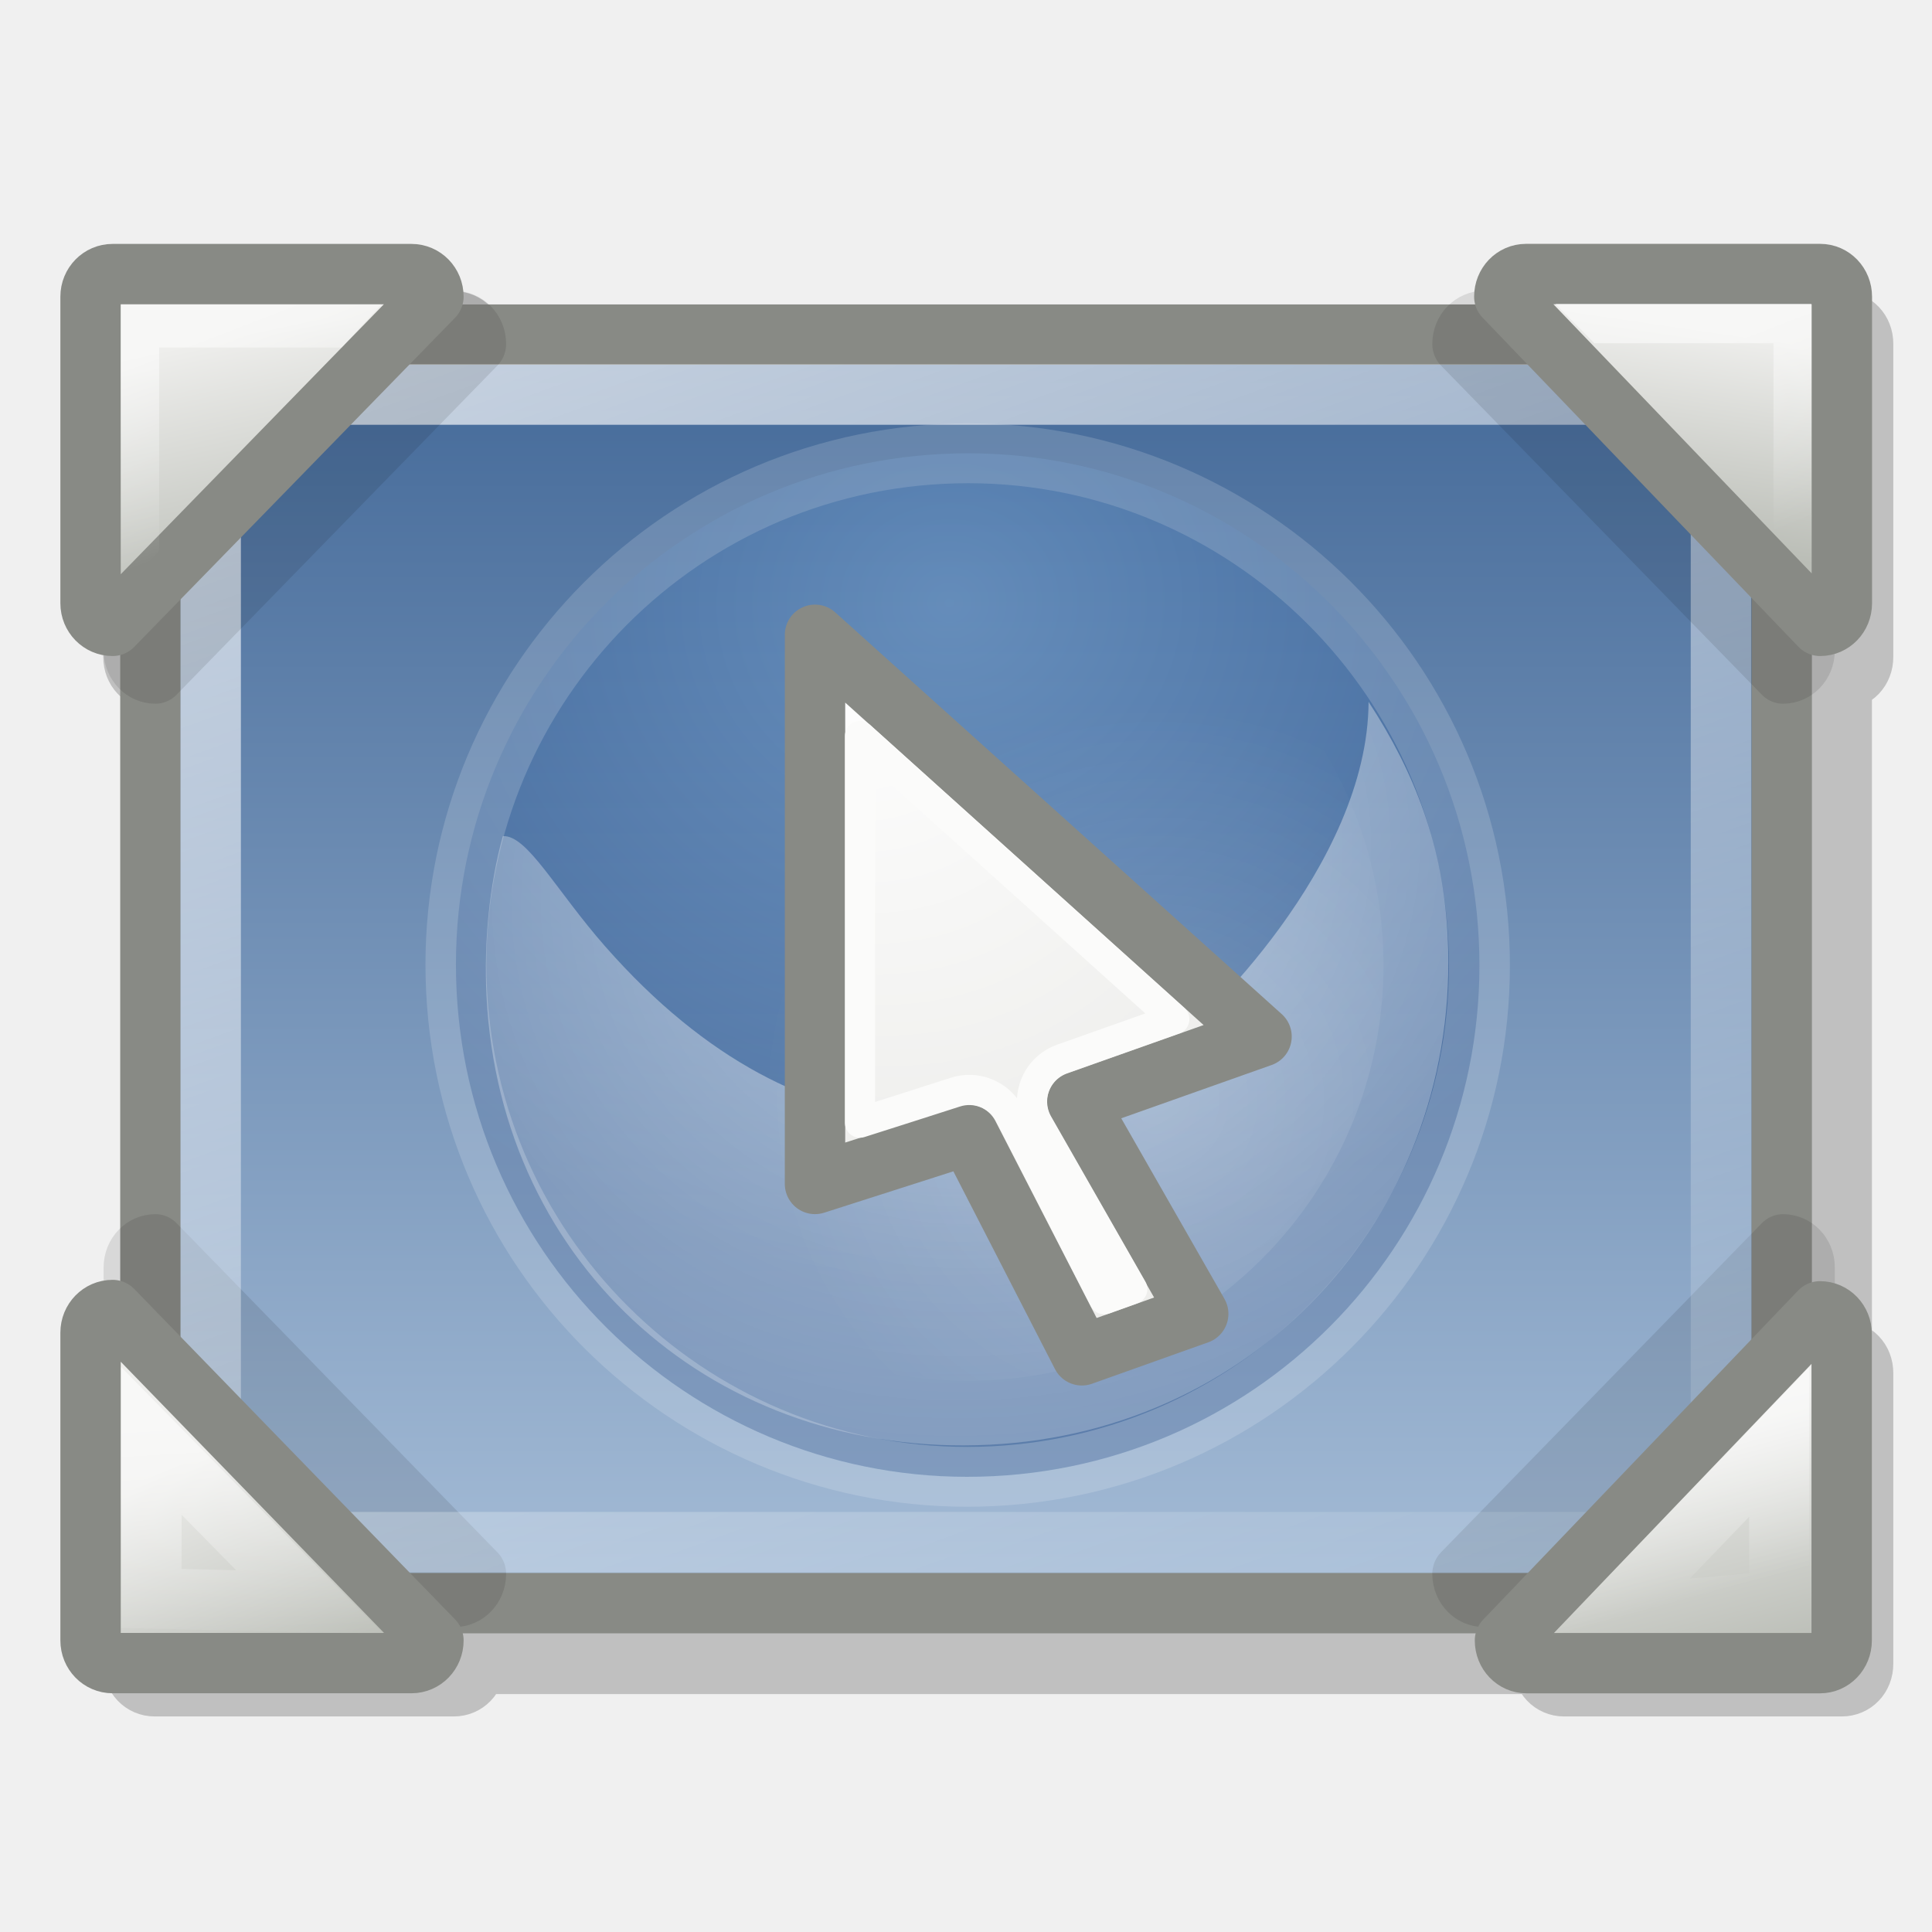
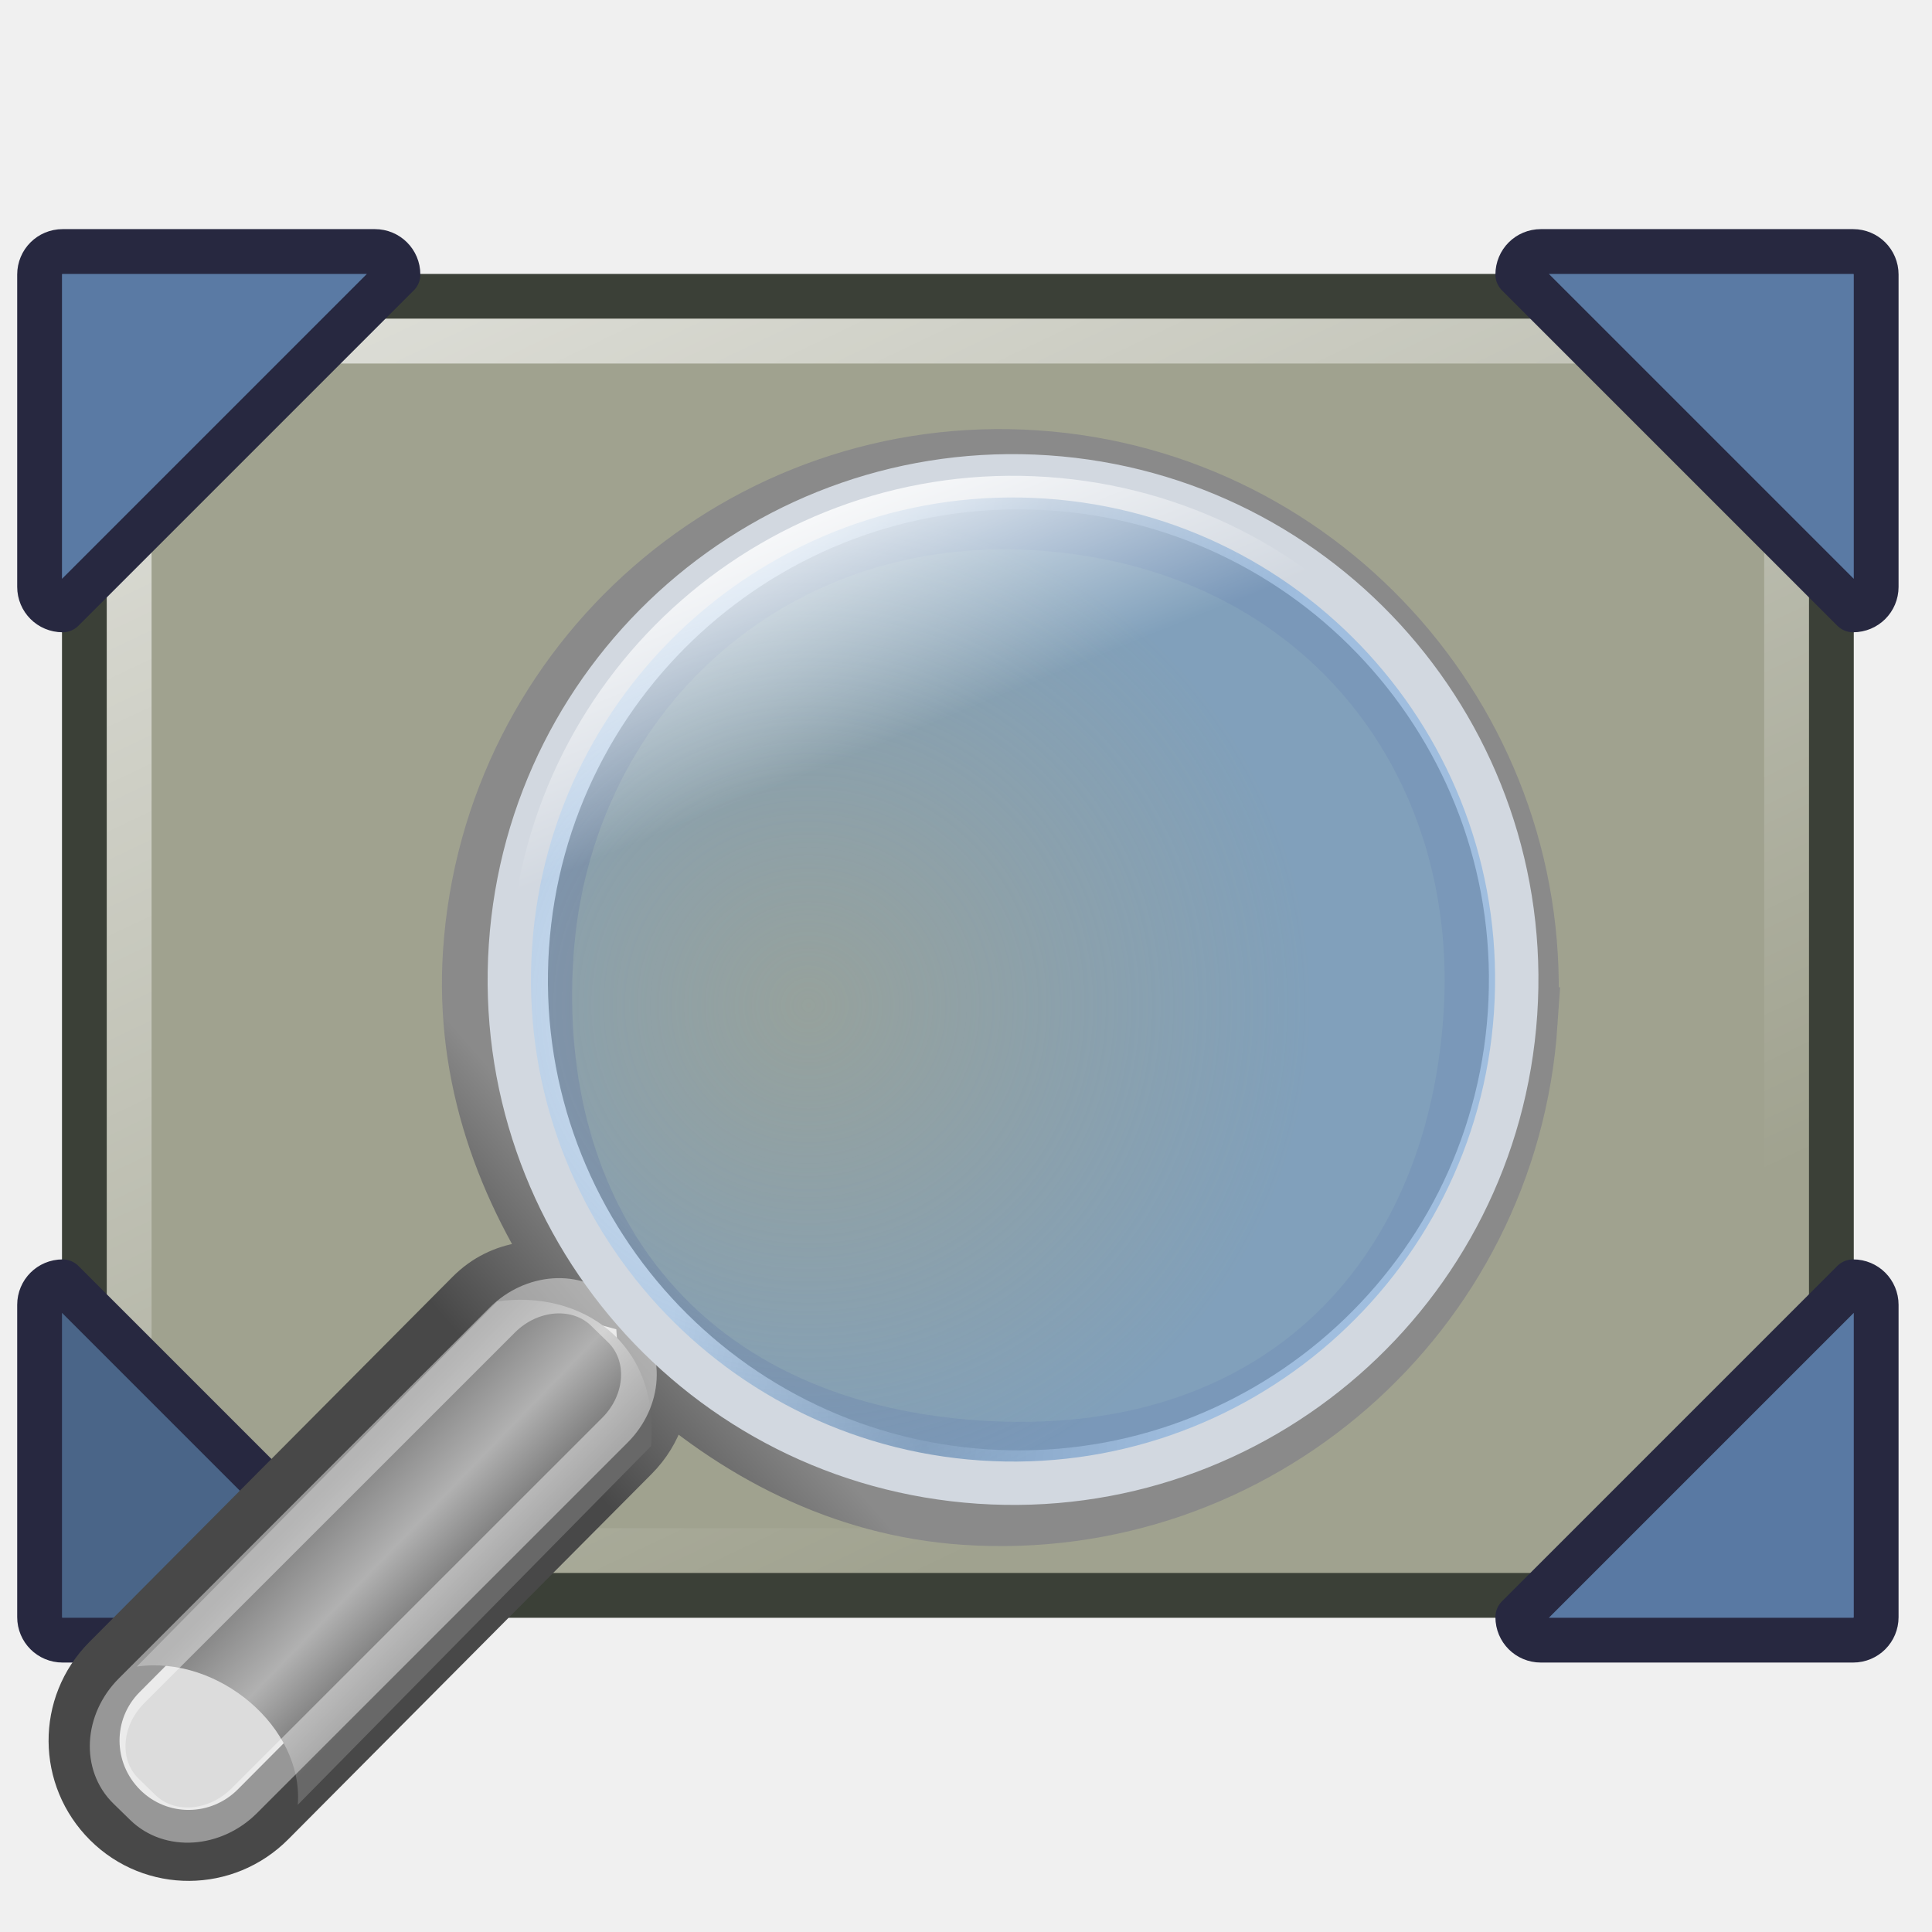
- <svg xmlns="http://www.w3.org/2000/svg" xmlns:xlink="http://www.w3.org/1999/xlink" width="32" height="32" id="svg11300" version="1.0">
+ <svg xmlns="http://www.w3.org/2000/svg" xmlns:xlink="http://www.w3.org/1999/xlink" width="48" height="48" id="svg11300" version="1.0">
  <defs id="defs3">
-     <linearGradient id="linearGradient4175">
-       <stop style="stop-color:#ffffff;stop-opacity:1;" offset="0" id="stop4177" />
-       <stop style="stop-color:#eeeeec;stop-opacity:1;" offset="1" id="stop4179" />
+     <linearGradient id="linearGradient3807">
+       <stop style="stop-color:#ffffff;stop-opacity:1;" offset="0" id="stop3809" />
+       <stop style="stop-color:#ffffff;stop-opacity:0;" offset="1" id="stop3811" />
    </linearGradient>
-     <linearGradient id="linearGradient4376">
-       <stop style="stop-color:#babdb6;stop-opacity:1" offset="0" id="stop4378" />
-       <stop style="stop-color:#eeeeec;stop-opacity:1" offset="1" id="stop4380" />
+     <linearGradient id="linearGradient2846">
+       <stop id="stop2848" offset="0" style="stop-color:#8a8a8a;stop-opacity:1;" />
+       <stop id="stop2850" offset="1" style="stop-color:#484848;stop-opacity:1;" />
    </linearGradient>
+     <linearGradient id="linearGradient4440">
+       <stop style="stop-color:#7d7d7d;stop-opacity:1;" offset="0" id="stop4442" />
+       <stop id="stop4448" offset="0.5" style="stop-color:#b1b1b1;stop-opacity:1;" />
+       <stop style="stop-color:#686868;stop-opacity:1;" offset="1" id="stop4444" />
+     </linearGradient>
+     <linearGradient id="linearGradient2366">
+       <stop id="stop2368" offset="0" style="stop-color:#ffffff;stop-opacity:1;" />
+       <stop style="stop-color:#ffffff;stop-opacity:0.219;" offset="0.5" id="stop2374" />
+       <stop id="stop2370" offset="1" style="stop-color:#ffffff;stop-opacity:1;" />
+     </linearGradient>
+     <linearGradient id="linearGradient4454">
+       <stop style="stop-color:#729fcf;stop-opacity:0.208;" offset="0" id="stop4456" />
+       <stop style="stop-color:#729fcf;stop-opacity:0.676;" offset="1" id="stop4458" />
+     </linearGradient>
+     <linearGradient xlink:href="#linearGradient3678" id="linearGradient3684" x1="4.625" y1="-7.625" x2="25.622" y2="36.572" gradientUnits="userSpaceOnUse" gradientTransform="translate(1,0)" />
    <linearGradient id="linearGradient3678">
-       <stop id="stop3680" offset="0" style="stop-color:white;stop-opacity:1;" />
-       <stop id="stop3682" offset="1" style="stop-color:white;stop-opacity:0;" />
+       <stop style="stop-color: white; stop-opacity: 1;" offset="0" id="stop3680" />
+       <stop style="stop-color: white; stop-opacity: 0;" offset="1" id="stop3682" />
    </linearGradient>
-     <linearGradient id="linearGradient5502">
-       <stop id="stop5504" offset="0" style="stop-color:white;stop-opacity:1;" />
-       <stop id="stop5506" offset="1" style="stop-color:white;stop-opacity:0;" />
-     </linearGradient>
-     <linearGradient id="linearGradient5526">
-       <stop id="stop5528" offset="0" style="stop-color:white;stop-opacity:1;" />
-       <stop id="stop5530" offset="1" style="stop-color:white;stop-opacity:0;" />
-     </linearGradient>
-     <linearGradient id="linearGradient5534">
-       <stop id="stop5536" offset="0" style="stop-color:white;stop-opacity:1;" />
-       <stop id="stop5538" offset="1" style="stop-color:white;stop-opacity:0;" />
-     </linearGradient>
-     <linearGradient id="linearGradient2853">
-       <stop id="stop2855" offset="0" style="stop-color:#416797;stop-opacity:1;" />
-       <stop id="stop2857" offset="1" style="stop-color:#a7bed8;stop-opacity:1;" />
-     </linearGradient>
-     <linearGradient id="linearGradient4919">
-       <stop id="stop4921" offset="0" style="stop-color:#729fcf;stop-opacity:1" />
-       <stop id="stop4923" offset="1" style="stop-color:#204a87;stop-opacity:1" />
-     </linearGradient>
-     <linearGradient id="linearGradient4952">
-       <stop id="stop4954" offset="0" style="stop-color:#ffffff;stop-opacity:1;" />
-       <stop id="stop4956" offset="1" style="stop-color:#ffffff;stop-opacity:0;" />
-     </linearGradient>
-     <linearGradient id="linearGradient11102">
-       <stop id="stop11104" offset="0" style="stop-color:#ffffff;stop-opacity:1;" />
-       <stop id="stop11106" offset="1" style="stop-color:#ffffff;stop-opacity:0;" />
-     </linearGradient>
-     <radialGradient xlink:href="#linearGradient4175" id="radialGradient5745" gradientUnits="userSpaceOnUse" gradientTransform="matrix(-0.90051,0.598821,-0.6848243,-1.029842,102.7722,21.4957)" cx="24.538" cy="17.65" fx="24.538" fy="17.65" r="9.468" />
-     <radialGradient xlink:href="#linearGradient4919" id="radialGradient10112" gradientUnits="userSpaceOnUse" gradientTransform="matrix(1.459545,0,0,1.345339,-7.403138,-10.82184)" cx="17.062" cy="28.851" fx="17.062" fy="28.851" r="13.5" />
-     <radialGradient xlink:href="#linearGradient11102" id="radialGradient10116" gradientUnits="userSpaceOnUse" gradientTransform="matrix(0.946826,0,0,0.946826,0.469351,0.499261)" cx="8.04" cy="9.528" fx="8.04" fy="9.528" r="9.812" />
-     <radialGradient xlink:href="#linearGradient4952" id="radialGradient10707" gradientUnits="userSpaceOnUse" gradientTransform="matrix(-1.749768,0.5639063,-0.500294,-1.551432,67.19608,49.24222)" cx="16.83" cy="24.744" fx="16.83" fy="24.744" r="16.925" />
-     <linearGradient gradientTransform="matrix(-1,0,0,-1,30.97724,35.32556)" gradientUnits="userSpaceOnUse" xlink:href="#linearGradient8817" id="linearGradient8829" y2="21.075" x2="11.605" y1="22.464" x1="9.98" />
-     <linearGradient gradientTransform="matrix(-0.4555954,-0.4638704,-0.5265436,0.4926609,41.49806,14.03217)" gradientUnits="userSpaceOnUse" xlink:href="#linearGradient4138" id="linearGradient8827" y2="22.11" x2="23.012" y1="19.151" x1="22.864" />
-     <linearGradient gradientTransform="translate(0,-2.999821)" gradientUnits="userSpaceOnUse" xlink:href="#linearGradient8817" id="linearGradient8823" y2="21.075" x2="11.605" y1="22.464" x1="9.98" />
-     <linearGradient gradientTransform="translate(0,-31.96875)" gradientUnits="userSpaceOnUse" xlink:href="#linearGradient8751" id="linearGradient8807" y2="9.969" x2="27" y1="21.875" x1="13.094" />
-     <linearGradient gradientUnits="userSpaceOnUse" xlink:href="#linearGradient8751" id="linearGradient8801" y2="9.969" x2="27" y1="21.875" x1="13.094" />
-     <linearGradient gradientTransform="matrix(0.3822873,0,0,0.3451601,10.34084,7.497909)" gradientUnits="userSpaceOnUse" xlink:href="#linearGradient3690" id="linearGradient8793" y2="13.409" x2="9.5" y1="16.264" x1="9.5" />
-     <linearGradient gradientTransform="matrix(0.3953771,0,0,0.4553764,10.12539,6.622712)" gradientUnits="userSpaceOnUse" xlink:href="#linearGradient3674" id="linearGradient8791" y2="12.403" x2="23.069" y1="6.799" x1="23.069" />
-     <linearGradient gradientTransform="matrix(0.3944301,0,0,0.355782,10.16469,7.357601)" gradientUnits="userSpaceOnUse" xlink:href="#linearGradient2781" id="linearGradient8789" y2="19.539" x2="24.926" y1="40" x1="24.926" />
-     <radialGradient gradientTransform="matrix(-1.957639,-9.2540676e-8,-1.2888861e-7,1.456579,110.0178,62.73803)" gradientUnits="userSpaceOnUse" xlink:href="#linearGradient51765" id="radialGradient8787" fy="-12.203" fx="51.438" r="2.172" cy="-12.203" cx="51.438" />
-     <radialGradient gradientTransform="matrix(1.957639,-8.146468e-7,6.6614241e-7,1.456579,-59.01756,62.73807)" gradientUnits="userSpaceOnUse" xlink:href="#linearGradient51765" id="radialGradient8785" fy="-12.203" fx="51.438" r="2.172" cy="-12.203" cx="51.438" />
-     <linearGradient gradientTransform="matrix(0.9788196,0,0,0.7154223,-8.500802,52.11272)" gradientUnits="userSpaceOnUse" xlink:href="#linearGradient47870" id="linearGradient8783" y2="-5.563" x2="32.085" y1="-14.402" x1="32.085" />
-     <linearGradient gradientTransform="matrix(0.3944301,0,0,0.355782,10.16469,7.357601)" gradientUnits="userSpaceOnUse" xlink:href="#linearGradient2781" id="linearGradient7968" y2="19.539" x2="24.926" y1="40" x1="24.926" />
-     <linearGradient gradientTransform="matrix(0.3953771,0,0,0.4553764,10.12539,6.622712)" gradientUnits="userSpaceOnUse" xlink:href="#linearGradient3674" id="linearGradient7965" y2="12.403" x2="23.069" y1="6.799" x1="23.069" />
-     <linearGradient gradientTransform="matrix(0.3822873,0,0,0.3451601,10.34084,7.497909)" gradientUnits="userSpaceOnUse" xlink:href="#linearGradient3690" id="linearGradient7962" y2="13.409" x2="9.5" y1="16.264" x1="9.5" />
-     <linearGradient gradientTransform="matrix(0.6928211,0,0,0.7245164,38.05494,-0.6127552)" gradientUnits="userSpaceOnUse" xlink:href="#linearGradient2853" id="linearGradient8075" y2="37.931" x2="-31.832" y1="7.931" x1="-31.832" />
-     <linearGradient gradientTransform="matrix(0.6760611,0,0,0.7039813,0.4478639,-0.9022413)" gradientUnits="userSpaceOnUse" xlink:href="#linearGradient3678" id="linearGradient8069" y2="47.75" x2="23.875" y1="-7.625" x1="4.625" />
-     <linearGradient gradientTransform="matrix(0.7099133,0,0,0.7310473,-0.9846965,-1.376068)" gradientUnits="userSpaceOnUse" xlink:href="#linearGradient4376" id="linearGradient8066" y2="34.188" x2="7.5" y1="39.313" x1="9.563" />
-     <linearGradient gradientTransform="matrix(0.7099133,0,0,0.7282899,-0.2435332,-1.282482)" gradientUnits="userSpaceOnUse" xlink:href="#linearGradient5526" id="linearGradient8063" y2="39.375" x2="4.188" y1="33.875" x1="3.875" />
-     <linearGradient gradientTransform="matrix(0.7099133,0,0,0.7282899,-0.9846965,-1.696855)" gradientUnits="userSpaceOnUse" xlink:href="#linearGradient4376" id="linearGradient8057" y2="10" x2="6.312" y1="15.75" x1="7.5" />
-     <linearGradient gradientTransform="matrix(0.6988542,0,0,0.7282899,-0.5920886,-1.697099)" gradientUnits="userSpaceOnUse" xlink:href="#linearGradient4376" id="linearGradient8054" y2="9.875" x2="42.062" y1="14.75" x1="41.375" />
-     <linearGradient gradientTransform="matrix(-0.6251815,0,0,-0.6541332,31.87555,30.49593)" gradientUnits="userSpaceOnUse" xlink:href="#linearGradient5502" id="linearGradient8051" y2="33.251" x2="3.86" y1="37.843" x1="5.549" />
-     <linearGradient gradientTransform="matrix(0.6970464,0,0,0.7282899,-0.5150575,-1.266857)" gradientUnits="userSpaceOnUse" xlink:href="#linearGradient4376" id="linearGradient8048" y2="33.5" x2="42.375" y1="39.188" x1="43.75" />
-     <linearGradient gradientTransform="matrix(0,-0.7282899,0.6968062,0,3.00313,28.94631)" gradientUnits="userSpaceOnUse" xlink:href="#linearGradient5534" id="linearGradient8045" y2="37.875" x2="3.938" y1="37" x1="7.313" />
-     <linearGradient gradientTransform="matrix(0.6363876,0,0,-0.7095286,9.0837146e-2,32.6718)" gradientUnits="userSpaceOnUse" xlink:href="#linearGradient5502" id="linearGradient8042" y2="33.517" x2="5.318" y1="37.711" x1="3.87" />
-     <linearGradient gradientTransform="matrix(0.4555954,0.4638704,0.5265436,-0.4926609,-10.52082,18.29356)" gradientUnits="userSpaceOnUse" xlink:href="#linearGradient4138" id="linearGradient8013" y2="22.11" x2="23.012" y1="19.151" x1="22.864" />
-     <radialGradient gradientTransform="matrix(-1.957639,-9.2540676e-8,-1.2888861e-7,1.456579,110.0178,62.73803)" gradientUnits="userSpaceOnUse" xlink:href="#linearGradient51765" id="radialGradient8208" fy="-12.203" fx="51.438" r="2.172" cy="-12.203" cx="51.438" />
-     <radialGradient gradientTransform="matrix(1.957639,-8.146468e-7,6.6614241e-7,1.456579,-59.01756,62.73807)" gradientUnits="userSpaceOnUse" xlink:href="#linearGradient51765" id="radialGradient8206" fy="-12.203" fx="51.438" r="2.172" cy="-12.203" cx="51.438" />
-     <linearGradient gradientTransform="matrix(0.9788196,0,0,0.7154223,-8.500802,52.11272)" gradientUnits="userSpaceOnUse" xlink:href="#linearGradient47870" id="linearGradient8204" y2="-5.563" x2="32.085" y1="-14.402" x1="32.085" />
-     <linearGradient id="linearGradient47870">
-       <stop offset="0" style="stop-color:#000000;stop-opacity:0" id="stop47872" />
-       <stop offset="0.5" style="stop-color:#000000;stop-opacity:1" id="stop47878" />
-       <stop offset="1" style="stop-color:#000000;stop-opacity:0" id="stop47874" />
-     </linearGradient>
-     <linearGradient id="linearGradient51765">
-       <stop offset="0" style="stop-color:#000000;stop-opacity:1" id="stop51767" />
-       <stop offset="1" style="stop-color:#000000;stop-opacity:0" id="stop51769" />
-     </linearGradient>
-     <linearGradient id="linearGradient2781">
-       <stop offset="0" style="stop-color:#d3d7cf;stop-opacity:1" id="stop2783" />
-       <stop offset="1" style="stop-color:#eeeeec;stop-opacity:1" id="stop2785" />
-     </linearGradient>
-     <linearGradient id="linearGradient3674">
-       <stop offset="0" style="stop-color:#3465a4;stop-opacity:1" id="stop3676" />
-       <stop offset="1" style="stop-color:#729fcf;stop-opacity:1" id="stop3678" />
-     </linearGradient>
-     <linearGradient id="linearGradient3690">
-       <stop offset="0" style="stop-color:#ffffff;stop-opacity:1" id="stop3692" />
-       <stop offset="1" style="stop-color:#ffffff;stop-opacity:0.469" id="stop3694" />
-     </linearGradient>
-     <linearGradient id="linearGradient4138">
-       <stop offset="0" style="stop-color:#3465a4;stop-opacity:1" id="stop4140" />
-       <stop offset="1" style="stop-color:#3465a4;stop-opacity:0" id="stop4142" />
-     </linearGradient>
-     <linearGradient id="linearGradient8751">
-       <stop offset="0" style="stop-color:#ffffff;stop-opacity:1" id="stop8753" />
-       <stop offset="1" style="stop-color:#ffffff;stop-opacity:0" id="stop8755" />
-     </linearGradient>
-     <linearGradient id="linearGradient8817">
-       <stop offset="0" style="stop-color:#204a87;stop-opacity:1" id="stop8819" />
-       <stop offset="1" style="stop-color:#204a87;stop-opacity:0" id="stop8821" />
-     </linearGradient>
-     <linearGradient xlink:href="#linearGradient4138" id="linearGradient8184" gradientUnits="userSpaceOnUse" gradientTransform="matrix(-0.4555954,-0.4638704,-0.5265436,0.4926609,41.49806,14.07817)" x1="22.864" y1="19.151" x2="23.012" y2="22.11" />
-     <linearGradient xlink:href="#linearGradient8817" id="linearGradient8186" gradientUnits="userSpaceOnUse" gradientTransform="matrix(-1,0,0,-1,30.97724,35.37156)" x1="9.98" y1="22.464" x2="11.605" y2="21.075" />
-     <linearGradient xlink:href="#linearGradient4138" id="linearGradient8189" gradientUnits="userSpaceOnUse" gradientTransform="matrix(0.4555954,0.4638704,0.5265436,-0.4926609,-10.52082,18.33956)" x1="22.864" y1="19.151" x2="23.012" y2="22.11" />
-     <linearGradient xlink:href="#linearGradient8817" id="linearGradient8191" gradientUnits="userSpaceOnUse" gradientTransform="translate(0,-2.953821)" x1="9.98" y1="22.464" x2="11.605" y2="21.075" />
-     <linearGradient xlink:href="#linearGradient5502" id="linearGradient8214" gradientUnits="userSpaceOnUse" gradientTransform="matrix(0.6363876,0,0,-0.7095286,9.0837146e-2,32.7178)" x1="3.87" y1="37.711" x2="5.318" y2="33.517" />
-     <linearGradient xlink:href="#linearGradient5534" id="linearGradient8217" gradientUnits="userSpaceOnUse" gradientTransform="matrix(0,-0.7282899,0.6968062,0,3.00313,28.99231)" x1="7.313" y1="37" x2="3.938" y2="37.875" />
-     <linearGradient xlink:href="#linearGradient4376" id="linearGradient8220" gradientUnits="userSpaceOnUse" gradientTransform="matrix(0.6970464,0,0,0.7282899,-0.5150575,-1.220856)" x1="43.75" y1="39.188" x2="42.375" y2="33.5" />
-     <linearGradient xlink:href="#linearGradient5502" id="linearGradient8223" gradientUnits="userSpaceOnUse" gradientTransform="matrix(-0.6251815,0,0,-0.6541332,31.87555,30.54193)" x1="5.549" y1="37.843" x2="3.86" y2="33.251" />
-     <linearGradient xlink:href="#linearGradient4376" id="linearGradient8226" gradientUnits="userSpaceOnUse" gradientTransform="matrix(0.6988542,0,0,0.7282899,-0.5920886,-1.651099)" x1="41.375" y1="14.75" x2="42.062" y2="9.875" />
-     <linearGradient xlink:href="#linearGradient4376" id="linearGradient8229" gradientUnits="userSpaceOnUse" gradientTransform="matrix(0.7099133,0,0,0.7282899,-0.9846965,-1.650855)" x1="7.5" y1="15.75" x2="6.312" y2="10" />
-     <linearGradient xlink:href="#linearGradient5526" id="linearGradient8235" gradientUnits="userSpaceOnUse" gradientTransform="matrix(0.7099133,0,0,0.7282899,-0.2435332,-1.236481)" x1="3.875" y1="33.875" x2="4.188" y2="39.375" />
-     <linearGradient xlink:href="#linearGradient4376" id="linearGradient8238" gradientUnits="userSpaceOnUse" gradientTransform="matrix(0.7099133,0,0,0.7310473,-0.9846965,-1.330068)" x1="9.563" y1="39.313" x2="7.5" y2="34.188" />
-     <linearGradient xlink:href="#linearGradient3678" id="linearGradient8241" gradientUnits="userSpaceOnUse" gradientTransform="matrix(0.6760611,0,0,0.7039813,0.4478639,-0.8562411)" x1="4.625" y1="-7.625" x2="23.875" y2="47.75" />
-     <linearGradient xlink:href="#linearGradient2853" id="linearGradient8247" gradientUnits="userSpaceOnUse" gradientTransform="matrix(0.6928211,0,0,0.7245164,38.05494,-0.566755)" x1="-31.832" y1="7.931" x2="-31.832" y2="37.931" />
-     <radialGradient xlink:href="#linearGradient4952" id="radialGradient8252" gradientUnits="userSpaceOnUse" gradientTransform="matrix(-1.165088,0.3754788,-0.3331223,-1.033026,44.40591,33.65053)" cx="16.83" cy="24.744" fx="16.83" fy="24.744" r="16.925" />
+     <linearGradient xlink:href="#linearGradient4440" id="linearGradient4479" gradientUnits="userSpaceOnUse" gradientTransform="matrix(-0.07905289,1.173479,-1.135406,-0.07648801,49.27124,-12.56003)" x1="30.656" y1="34" x2="33.219" y2="31.062" />
+     <radialGradient xlink:href="#linearGradient4454" id="radialGradient4481" gradientUnits="userSpaceOnUse" cx="18.241" cy="21.818" fx="18.241" fy="21.818" r="8.309" />
+     <linearGradient xlink:href="#linearGradient2366" id="linearGradient4483" gradientUnits="userSpaceOnUse" x1="18.293" y1="13.602" x2="17.501" y2="25.743" />
+     <linearGradient xlink:href="#linearGradient2846" id="linearGradient4485" gradientUnits="userSpaceOnUse" gradientTransform="matrix(-0.0592337,0.8792786,-0.8792786,-0.0592337,41.68344,-6.782192)" x1="27.366" y1="26.58" x2="31.336" y2="30.558" />
+     <linearGradient xlink:href="#linearGradient3807" id="linearGradient3813" x1="10.406" y1="24.772" x2="14.727" y2="22.679" gradientUnits="userSpaceOnUse" />
  </defs>
-   <g id="layer1">
-     <g id="layer6" transform="translate(-42.70823,29.56337)" />
-     <g style="display:inline" id="g6461" transform="translate(-42.70823,29.56337)" />
-     <g id="g2637" style="display:inline" transform="translate(-54.97336,77.06336)" />
-     <path d="M 2.564,5.323 C 2.362,5.323 2.21,5.483 2.21,5.694 L 2.21,10.882 C 2.21,11.093 2.362,11.253 2.564,11.253 L 2.917,10.882 L 2.917,22.741 L 2.564,22.371 C 2.362,22.371 2.21,22.531 2.21,22.741 L 2.21,27.559 C 2.21,27.77 2.362,27.93 2.564,27.93 L 7.515,27.93 C 7.717,27.93 7.869,27.77 7.869,27.559 L 7.515,27.559 L 25.907,27.559 L 25.554,27.559 C 25.554,27.77 25.706,27.93 25.907,27.93 L 30.505,27.93 C 30.707,27.93 30.859,27.77 30.859,27.559 L 30.859,22.741 C 30.859,22.531 30.707,22.371 30.505,22.371 L 30.505,22.741 L 30.505,10.882 L 30.505,11.253 C 30.707,11.253 30.859,11.093 30.859,10.882 L 30.859,5.694 C 30.859,5.483 30.707,5.323 30.505,5.323 L 25.907,5.323 C 25.706,5.323 25.554,5.483 25.554,5.694 L 25.907,6.064 L 7.515,6.064 L 7.869,5.694 C 7.869,5.483 7.717,5.323 7.515,5.323 L 2.564,5.323 z" id="rect5556" style="opacity:0.2;fill:#000000;fill-opacity:1;fill-rule:nonzero;stroke:#000000;stroke-width:1;stroke-linecap:round;stroke-linejoin:round;marker:none;marker-start:none;marker-mid:none;marker-end:none;stroke-miterlimit:4;stroke-dasharray:none;stroke-dashoffset:1.2;stroke-opacity:1;visibility:visible;display:inline;overflow:visible" />
-     <rect width="27.02" height="21.011" x="2.491" y="5.542" id="rect1879" style="fill:url(#linearGradient8247);fill-opacity:1;fill-rule:nonzero;stroke:#888a85;stroke-width:1;stroke-linecap:round;stroke-linejoin:round;marker:none;marker-start:none;marker-mid:none;marker-end:none;stroke-miterlimit:4;stroke-dasharray:none;stroke-dashoffset:1.2;stroke-opacity:1;visibility:visible;display:inline;overflow:visible" />
-     <g transform="matrix(-0.7099133,0,0,-0.7282897,32.38123,33.36205)" id="g5550" style="opacity:0.1;display:inline">
-       <path d="M 11.5,10.014 L 4.014,17.5 C 3.729,17.5 3.5,17.271 3.5,16.986 L 3.5,10.014 C 3.5,9.729 3.729,9.5 4.014,9.5 L 10.986,9.5 C 11.271,9.5 11.5,9.729 11.5,10.014 z" id="path5552" style="fill:#000000;fill-opacity:1;fill-rule:nonzero;stroke:#000000;stroke-width:1.391;stroke-linecap:round;stroke-linejoin:round;marker:none;marker-start:none;marker-mid:none;marker-end:none;stroke-miterlimit:4;stroke-dashoffset:1.2;stroke-opacity:1;visibility:visible;display:inline;overflow:visible" />
-       <path d="M 41.986,17.5 L 34.5,10.014 C 34.5,9.729 34.729,9.5 35.014,9.5 L 41.986,9.5 C 42.271,9.5 42.5,9.729 42.5,10.014 L 42.5,16.986 C 42.5,17.271 42.271,17.5 41.986,17.5 z" id="path5554" style="fill:#000000;fill-opacity:1;fill-rule:nonzero;stroke:#000000;stroke-width:1.391;stroke-linecap:round;stroke-linejoin:round;marker:none;marker-start:none;marker-mid:none;marker-end:none;stroke-miterlimit:4;stroke-dashoffset:1.2;stroke-opacity:1;visibility:visible;display:inline;overflow:visible" />
+   <g id="layer1" transform="translate(0,16)">
+     <g id="layer6" transform="matrix(1.434777,0,0,1.434777,-59.23643,26.82698)" />
+     <g style="display:inline" id="g6461" transform="matrix(1.434777,0,0,1.434777,-59.23643,26.82698)" />
+     <g id="g2637" style="display:inline" transform="matrix(1.434777,0,0,1.434777,-76.83415,94.97885)" />
+     <g id="g8314" transform="matrix(1.434777,0,0,1.434777,-59.23643,26.82698)" />
+     <g style="display:inline" id="g8316" transform="matrix(1.434777,0,0,1.434777,-59.23643,26.82698)" />
+     <g id="g8318" style="display:inline" transform="matrix(1.434777,0,0,1.434777,-76.83415,94.97885)" />
+     <g transform="matrix(1.434777,0,0,1.434777,-60.92879,-69.57379)" id="g8230" />
+     <g transform="matrix(1.434777,0,0,1.434777,-60.92879,-69.57379)" id="g8232" style="display:inline" />
+     <g transform="matrix(1.434777,0,0,1.434777,-78.52651,-1.421899)" id="g8234" style="display:inline" />
+     <g transform="matrix(1.434777,0,0,1.434777,-83.67084,-195.498)" id="layer2" />
+     <g id="g8375" transform="matrix(1.434777,0,0,1.434777,-76.77134,-40.1486)" />
+     <g style="display:inline" id="g8377" transform="matrix(1.434777,0,0,1.434777,-76.77134,-40.1486)" />
+     <g id="g8379" style="display:inline" transform="matrix(1.434777,0,0,1.434777,-94.36906,28.00328)" />
+     <g transform="matrix(1.112907,0,0,1.112907,-2.911465,-19.21062)" style="display:inline" id="g3335">
+       <rect y="9.5" x="4.5" height="29" width="39" id="rect1879" style="color:#000000;fill:#a0a28f;fill-opacity:1;fill-rule:nonzero;stroke:#3b4037;stroke-width:1;stroke-linecap:round;stroke-linejoin:round;stroke-miterlimit:4;stroke-opacity:1;stroke-dasharray:none;stroke-dashoffset:1.2;marker:none;visibility:visible;display:inline;overflow:visible" />
+       <rect y="10.5" x="5.5" height="27" width="37" id="rect3674" style="color:#000000;fill:none;stroke:url(#linearGradient3684);stroke-width:1;stroke-linecap:round;stroke-linejoin:round;stroke-miterlimit:4;stroke-opacity:1;stroke-dasharray:none;stroke-dashoffset:1.2;marker:none;visibility:visible;display:inline;overflow:visible" />
+       <path id="rect2768" d="m 4.014,31.5 7.486,7.486 c 0,0.285 -0.229,0.514 -0.514,0.514 l -6.972,0 c -0.285,0 -0.514,-0.229 -0.514,-0.514 l 0,-6.972 c 0,-0.285 0.229,-0.514 0.514,-0.514 z" style="color:#000000;fill:#4a6588;fill-opacity:1;fill-rule:nonzero;stroke:#272840;stroke-width:1;stroke-linecap:round;stroke-linejoin:round;stroke-miterlimit:4;stroke-opacity:1;stroke-dashoffset:1.2;marker:none;visibility:visible;display:inline;overflow:visible" />
+       <path id="path4583" d="M 11.5,9.014 4.014,16.5 C 3.729,16.5 3.5,16.271 3.5,15.986 l 0,-6.972 C 3.5,8.729 3.729,8.5 4.014,8.5 l 6.972,0 c 0.285,0 0.514,0.229 0.514,0.514 z" style="color:#000000;fill:#5a7aa4;fill-opacity:1;fill-rule:nonzero;stroke:#272840;stroke-width:1;stroke-linecap:round;stroke-linejoin:round;stroke-miterlimit:4;stroke-opacity:1;stroke-dashoffset:1.2;marker:none;visibility:visible;display:inline;overflow:visible" />
+       <path id="path4589" d="M 43.986,16.5 36.5,9.014 c 0,-0.285 0.229,-0.514 0.514,-0.514 l 6.972,0 C 44.271,8.5 44.5,8.729 44.5,9.014 l 0,6.972 c 0,0.285 -0.229,0.514 -0.514,0.514 z" style="color:#000000;fill:#5a7aa4;fill-opacity:1;fill-rule:nonzero;stroke:#272840;stroke-width:1;stroke-linecap:round;stroke-linejoin:round;stroke-miterlimit:4;stroke-opacity:1;stroke-dashoffset:1.2;marker:none;visibility:visible;display:inline;overflow:visible" />
+       <path id="path4595" d="m 36.5,38.986 7.486,-7.486 c 0.285,0 0.514,0.229 0.514,0.514 l 0,6.972 c 0,0.285 -0.229,0.514 -0.514,0.514 l -6.972,0 c -0.285,0 -0.514,-0.229 -0.514,-0.514 z" style="color:#000000;fill:#5979a3;fill-opacity:1;fill-rule:nonzero;stroke:#272840;stroke-width:1;stroke-linecap:round;stroke-linejoin:round;stroke-miterlimit:4;stroke-opacity:1;stroke-dashoffset:1.2;marker:none;visibility:visible;display:inline;overflow:visible" />
    </g>
-     <rect width="25.014" height="19.007" x="3.49" y="6.536" id="rect3674" style="fill:none;fill-opacity:1;fill-rule:nonzero;stroke:url(#linearGradient8241);stroke-width:1;stroke-linecap:round;stroke-linejoin:round;marker:none;marker-start:none;marker-mid:none;marker-end:none;stroke-miterlimit:4;stroke-dasharray:none;stroke-dashoffset:1.2;stroke-opacity:1;visibility:visible;display:inline;overflow:visible" />
-     <path d="M 1.865,21.698 L 7.179,27.171 C 7.179,27.379 7.017,27.546 6.815,27.546 L 1.865,27.546 C 1.663,27.546 1.5,27.379 1.5,27.171 L 1.5,22.073 C 1.5,21.865 1.663,21.698 1.865,21.698 z" id="rect2768" style="fill:url(#linearGradient8238);fill-opacity:1;fill-rule:nonzero;stroke:#888a85;stroke-width:1;stroke-linecap:round;stroke-linejoin:round;marker:none;marker-start:none;marker-mid:none;marker-end:none;stroke-miterlimit:4;stroke-dashoffset:1.2;stroke-opacity:1;visibility:visible;display:inline;overflow:visible" />
-     <path d="M 2.507,23.866 L 2.507,26.475 L 5.132,26.537 L 2.507,23.866 z" id="path3688" style="opacity:0.6;fill:none;fill-opacity:1;fill-rule:nonzero;stroke:url(#linearGradient8235);stroke-width:1;stroke-linecap:round;stroke-linejoin:miter;marker:none;marker-start:none;marker-mid:none;marker-end:none;stroke-miterlimit:4;stroke-dasharray:none;stroke-dashoffset:1.2;stroke-opacity:1;visibility:visible;display:inline;overflow:visible" />
-     <g transform="matrix(0.7099133,0,0,0.7282897,-0.2747832,-1.595856)" id="g5546" style="opacity:0.1">
-       <path d="M 11.5,10.014 L 4.014,17.5 C 3.729,17.5 3.5,17.271 3.5,16.986 L 3.5,10.014 C 3.5,9.729 3.729,9.5 4.014,9.5 L 10.986,9.5 C 11.271,9.5 11.5,9.729 11.5,10.014 z" id="path5542" style="fill:#000000;fill-opacity:1;fill-rule:nonzero;stroke:#000000;stroke-width:1.391;stroke-linecap:round;stroke-linejoin:round;marker:none;marker-start:none;marker-mid:none;marker-end:none;stroke-miterlimit:4;stroke-dashoffset:1.2;stroke-opacity:1;visibility:visible;display:inline;overflow:visible" />
-       <path d="M 41.986,17.5 L 34.5,10.014 C 34.5,9.729 34.729,9.5 35.014,9.5 L 41.986,9.5 C 42.271,9.5 42.5,9.729 42.5,10.014 L 42.5,16.986 C 42.5,17.271 42.271,17.5 41.986,17.5 z" id="path5544" style="fill:#000000;fill-opacity:1;fill-rule:nonzero;stroke:#000000;stroke-width:1.391;stroke-linecap:round;stroke-linejoin:round;marker:none;marker-start:none;marker-mid:none;marker-end:none;stroke-miterlimit:4;stroke-dashoffset:1.2;stroke-opacity:1;visibility:visible;display:inline;overflow:visible" />
-     </g>
-     <path transform="matrix(-0.6270733,3.1417776e-2,-3.0846566e-2,-0.6156725,27.5646,26.67078)" d="M 31,18.25 A 13.5,13.75 0 1 1 4,18.25 A 13.5,13.75 0 1 1 31,18.25 z" id="path1425" style="opacity:0.5;fill:url(#radialGradient10112);fill-opacity:1;fill-rule:nonzero;stroke:#ffffff;stroke-width:1.607;stroke-linecap:round;stroke-linejoin:round;marker:none;marker-start:none;marker-mid:none;marker-end:none;stroke-miterlimit:4;stroke-dasharray:none;stroke-dashoffset:0;stroke-opacity:0.312;visibility:visible;display:inline;overflow:visible" />
-     <path style="opacity:0.5;fill:url(#radialGradient8252);fill-opacity:1;fill-rule:nonzero;stroke:none;stroke-width:2;stroke-linecap:round;stroke-linejoin:round;marker:none;marker-start:none;marker-mid:none;marker-end:none;stroke-miterlimit:4;stroke-dasharray:none;stroke-dashoffset:0;stroke-opacity:1;visibility:visible;display:inline;overflow:visible" d="M 22.668,11.625 C 22.656,14.334 19.86,16.977 19.452,17.259 C 16.994,18.96 13.385,19.498 10.026,15.678 C 9.203,14.742 8.732,13.825 8.328,13.849 C 8.104,14.665 8.014,15.603 8.058,16.495 C 8.284,21.006 11.889,24.154 16.391,23.929 C 20.893,23.703 24.204,20.02 23.978,15.509 C 23.903,14.007 23.434,12.798 22.668,11.625 z" id="path4939" />
-     <path transform="matrix(-0.7009649,3.5119909e-2,-3.5119909e-2,-0.7009649,25.15667,24.61869)" d="M 22.188,12.938 A 9.812,9.812 0 1 1 2.562,12.938 A 9.812,9.812 0 1 1 22.188,12.938 z" id="path11092" style="opacity:0.161;fill:url(#radialGradient10116);fill-opacity:1;fill-rule:nonzero;stroke:none;stroke-width:1;stroke-linecap:round;stroke-linejoin:miter;marker:none;marker-start:none;marker-mid:none;marker-end:none;stroke-miterlimit:4;stroke-dasharray:none;stroke-dashoffset:0;stroke-opacity:1;visibility:visible;display:inline;overflow:visible" />
-     <path d="M 7.179,4.914 L 1.865,10.366 C 1.663,10.366 1.5,10.199 1.5,9.992 L 1.5,4.914 C 1.5,4.706 1.663,4.54 1.865,4.54 L 6.815,4.54 C 7.017,4.54 7.179,4.706 7.179,4.914 z" id="path4583" style="fill:url(#linearGradient8229);fill-opacity:1;fill-rule:nonzero;stroke:#888a85;stroke-width:1;stroke-linecap:round;stroke-linejoin:round;marker:none;marker-start:none;marker-mid:none;marker-end:none;stroke-miterlimit:4;stroke-dashoffset:1.2;stroke-opacity:1;visibility:visible;display:inline;overflow:visible" />
-     <g id="g5741" transform="matrix(0.7642603,0,0,0.7640624,-38.46979,-2.949991)">
-       <path id="path3669" d="M 67.999,17.622 C 71.225,20.525 74.45,23.428 77.676,26.331 C 76.344,26.803 75.011,27.276 73.679,27.748 C 74.554,29.279 75.429,30.811 76.304,32.342 C 75.463,32.642 74.623,32.941 73.782,33.241 C 72.963,31.647 72.145,30.053 71.326,28.46 C 70.217,28.815 69.108,29.17 67.999,29.526 C 67.999,28.841 67.999,28.156 67.999,27.472 C 67.999,24.189 67.999,20.906 67.999,17.622 z" style="fill:url(#radialGradient5745);fill-opacity:1;stroke:#888a85;stroke-width:1.309;stroke-linecap:round;stroke-linejoin:round;stroke-miterlimit:4;stroke-dasharray:none;stroke-opacity:1" />
-       <path transform="matrix(0.5395595,0,0,0.5395595,34.79556,8.621443)" d="M 63.344,20.75 C 63.344,25.927 63.344,31.104 63.344,36.281 C 64.618,35.877 65.894,35.467 67.156,35.062 C 68.001,34.778 68.928,35.149 69.344,35.938 C 70.622,38.425 71.886,40.897 73.156,43.375 C 73.533,43.242 73.905,43.101 74.281,42.969 C 73.02,40.761 71.759,38.547 70.5,36.344 C 70.229,35.876 70.18,35.311 70.368,34.804 C 70.555,34.296 70.959,33.898 71.469,33.719 C 72.97,33.187 74.469,32.656 75.969,32.125 C 71.757,28.338 67.557,24.538 63.344,20.75 z" id="path4947" style="fill:none;fill-opacity:1;stroke:#fbfbfa;stroke-width:1.213;stroke-linecap:round;stroke-linejoin:round;stroke-miterlimit:4;stroke-dasharray:none;stroke-opacity:1" />
-     </g>
-     <path d="M 30.148,10.366 L 24.916,4.914 C 24.916,4.706 25.076,4.539 25.275,4.539 L 30.148,4.539 C 30.347,4.539 30.507,4.706 30.507,4.914 L 30.507,9.992 C 30.507,10.199 30.347,10.366 30.148,10.366 z" id="path4589" style="fill:url(#linearGradient8226);fill-opacity:1;fill-rule:nonzero;stroke:#888a85;stroke-width:1;stroke-linecap:round;stroke-linejoin:round;marker:none;marker-start:none;marker-mid:none;marker-end:none;stroke-miterlimit:4;stroke-dashoffset:1.2;stroke-opacity:1;visibility:visible;display:inline;overflow:visible" />
-     <path d="M 25.76,5.031 L 26.308,5.583 L 26.405,5.685 L 27.265,5.685 L 29.375,5.685 L 29.375,7.893 L 29.375,8.792 L 29.473,8.894 L 30,9.467 L 30,8.669 L 30,5.358 L 30,5.031 L 29.687,5.031 L 26.522,5.031 L 25.76,5.031 z" id="path4591" style="opacity:0.5;fill:url(#linearGradient8223);fill-opacity:1;fill-rule:nonzero;stroke:none;stroke-width:1;stroke-linecap:round;stroke-linejoin:miter;marker:none;stroke-miterlimit:4;stroke-dashoffset:1.2;stroke-opacity:1;visibility:visible;display:inline;overflow:visible" />
-     <path d="M 24.927,27.172 L 30.145,21.72 C 30.344,21.72 30.504,21.887 30.504,22.094 L 30.504,27.172 C 30.504,27.38 30.344,27.547 30.145,27.547 L 25.285,27.547 C 25.087,27.547 24.927,27.38 24.927,27.172 z" id="path4595" style="fill:url(#linearGradient8220);fill-opacity:1;fill-rule:nonzero;stroke:#888a85;stroke-width:1;stroke-linecap:round;stroke-linejoin:round;marker:none;marker-start:none;marker-mid:none;marker-end:none;stroke-miterlimit:4;stroke-dashoffset:1.2;stroke-opacity:1;visibility:visible;display:inline;overflow:visible" />
-     <path d="M 26.709,26.756 L 29.471,26.521 L 29.471,23.881 L 26.709,26.756 z" id="path4597" style="opacity:0.6;fill:none;fill-opacity:1;fill-rule:nonzero;stroke:url(#linearGradient8217);stroke-width:1;stroke-linecap:round;stroke-linejoin:miter;marker:none;marker-start:none;marker-mid:none;marker-end:none;stroke-miterlimit:4;stroke-dasharray:none;stroke-dashoffset:1.2;stroke-opacity:1;visibility:visible;display:inline;overflow:visible" />
-     <path d="M 6.316,5.046 L 5.759,5.645 L 5.659,5.756 L 4.784,5.756 L 2.636,5.756 L 2.636,8.15 L 2.636,9.126 L 2.537,9.237 L 2,9.858 L 2,8.993 L 2,5.401 L 2,5.046 L 2.318,5.046 L 5.54,5.046 L 6.316,5.046 z" id="path5522" style="opacity:0.5;fill:url(#linearGradient8214);fill-opacity:1;fill-rule:nonzero;stroke:none;stroke-width:1;stroke-linecap:round;stroke-linejoin:miter;marker:none;stroke-miterlimit:4;stroke-dashoffset:1.2;stroke-opacity:1;visibility:visible;display:inline;overflow:visible" />
-     <g transform="translate(-42.70823,29.60937)" id="g8158" />
-     <g transform="translate(-42.70823,29.60937)" id="g8160" style="display:inline" />
-     <g transform="translate(-54.97336,77.10936)" id="g8162" style="display:inline" />
-     <g transform="translate(-58.55882,-58.15632)" id="layer2" />
+     <path style="color:#000000;fill:#dcdcdc;fill-opacity:1;fill-rule:evenodd;stroke:url(#linearGradient4485);stroke-width:1.763;stroke-linecap:round;stroke-linejoin:miter;stroke-miterlimit:10;stroke-opacity:1;stroke-dasharray:none;stroke-dashoffset:0;marker:none;visibility:visible;display:inline;overflow:visible" d="m 37.816,9.41 c 0.482,-7.157 -4.935,-13.356 -12.091,-13.838 -7.157,-0.482 -13.356,4.935 -13.838,12.091 -0.206,3.059 0.829,5.842 2.454,8.18 -0.873,-0.24 -1.785,-0.189 -2.472,0.501 l -9.027,9.076 c -1.015,1.021 -1.001,2.66 0.02,3.675 1.021,1.015 2.66,1.001 3.675,-0.02 l 9.027,-9.076 c 0.553,-0.556 0.753,-1.268 0.702,-1.99 2.091,1.896 4.68,3.287 7.713,3.492 7.157,0.482 13.356,-4.935 13.838,-12.091 z M 36.742,9.271 C 36.29,15.989 31.744,20.675 24.268,20.171 16.64,19.657 12.925,14.269 13.368,7.697 13.801,1.275 18.972,-3.666 25.842,-3.203 32.863,-2.73 37.185,2.706 36.742,9.271 z" id="path2844" />
+     <path id="path4438" d="m 3.4,25.405 c 2.027,-0.286 4.148,1.514 3.998,3.435 0,0 8.778,-8.913 8.778,-8.913 0.224,-2.586 -1.745,-3.889 -3.821,-3.593 l -8.955,9.071 z" style="color:#000000;fill:url(#linearGradient4479);fill-opacity:1;fill-rule:evenodd;stroke:none;stroke-width:1;marker:none;visibility:visible;display:inline;overflow:visible" />
+     <rect transform="matrix(-0.7071598,0.7070538,-0.7155361,-0.6985757,0,0)" ry="1.664" rx="1.883" y="-24.616" x="1.42" height="3.913" width="16.787" id="rect4495" style="opacity:0.433;color:#000000;fill:none;stroke:#ffffff;stroke-width:0.881;stroke-linecap:round;stroke-linejoin:miter;stroke-miterlimit:10;stroke-opacity:1;stroke-dasharray:none;stroke-dashoffset:0;marker:none;visibility:visible;display:inline;overflow:visible" />
+     <path transform="matrix(-0.07378997,1.095355,-1.095355,-0.07378997,47.31767,-9.428139)" d="m 28.549,18.92 c 0,6.102 -4.947,11.049 -11.049,11.049 -6.102,0 -11.049,-4.947 -11.049,-11.049 0,-6.102 4.947,-11.049 11.049,-11.049 6.102,0 11.049,4.947 11.049,11.049 z" id="path4450" style="color:#000000;fill:none;stroke:url(#linearGradient4483);stroke-width:0.803;stroke-linecap:round;stroke-linejoin:miter;stroke-miterlimit:10;stroke-opacity:1;stroke-dasharray:none;stroke-dashoffset:0;marker:none;visibility:visible;display:inline;overflow:visible" />
+     <path transform="matrix(-0.1012344,1.502746,-1.502746,-0.1012344,54.7168,-16.22517)" d="m 25.898,18.478 c 0,4.589 -3.72,8.309 -8.309,8.309 -4.589,0 -8.309,-3.72 -8.309,-8.309 0,-4.589 3.72,-8.309 8.309,-8.309 4.589,0 8.309,3.72 8.309,8.309 z" id="path4452" style="color:#000000;fill:url(#radialGradient4481);fill-opacity:1;fill-rule:evenodd;stroke:#d2d8e0;stroke-width:0.715;stroke-linecap:round;stroke-linejoin:miter;stroke-miterlimit:10;stroke-opacity:1;stroke-dashoffset:0;marker:none;visibility:visible" />
+     <path style="color:#000000;fill:url(#linearGradient3813);fill-opacity:1;fill-rule:evenodd;stroke:none;stroke-width:0.715;marker:none;visibility:visible" id="path3805" d="m 25.898,18.478 c 0,4.589 -3.72,8.309 -8.309,8.309 -4.589,0 -8.309,-3.72 -8.309,-8.309 0,-4.589 3.72,-8.309 8.309,-8.309 4.589,0 8.309,3.72 8.309,8.309 z" transform="matrix(-0.1012344,1.502746,-1.502746,-0.1012344,54.7168,-16.22517)" />
  </g>
</svg>
